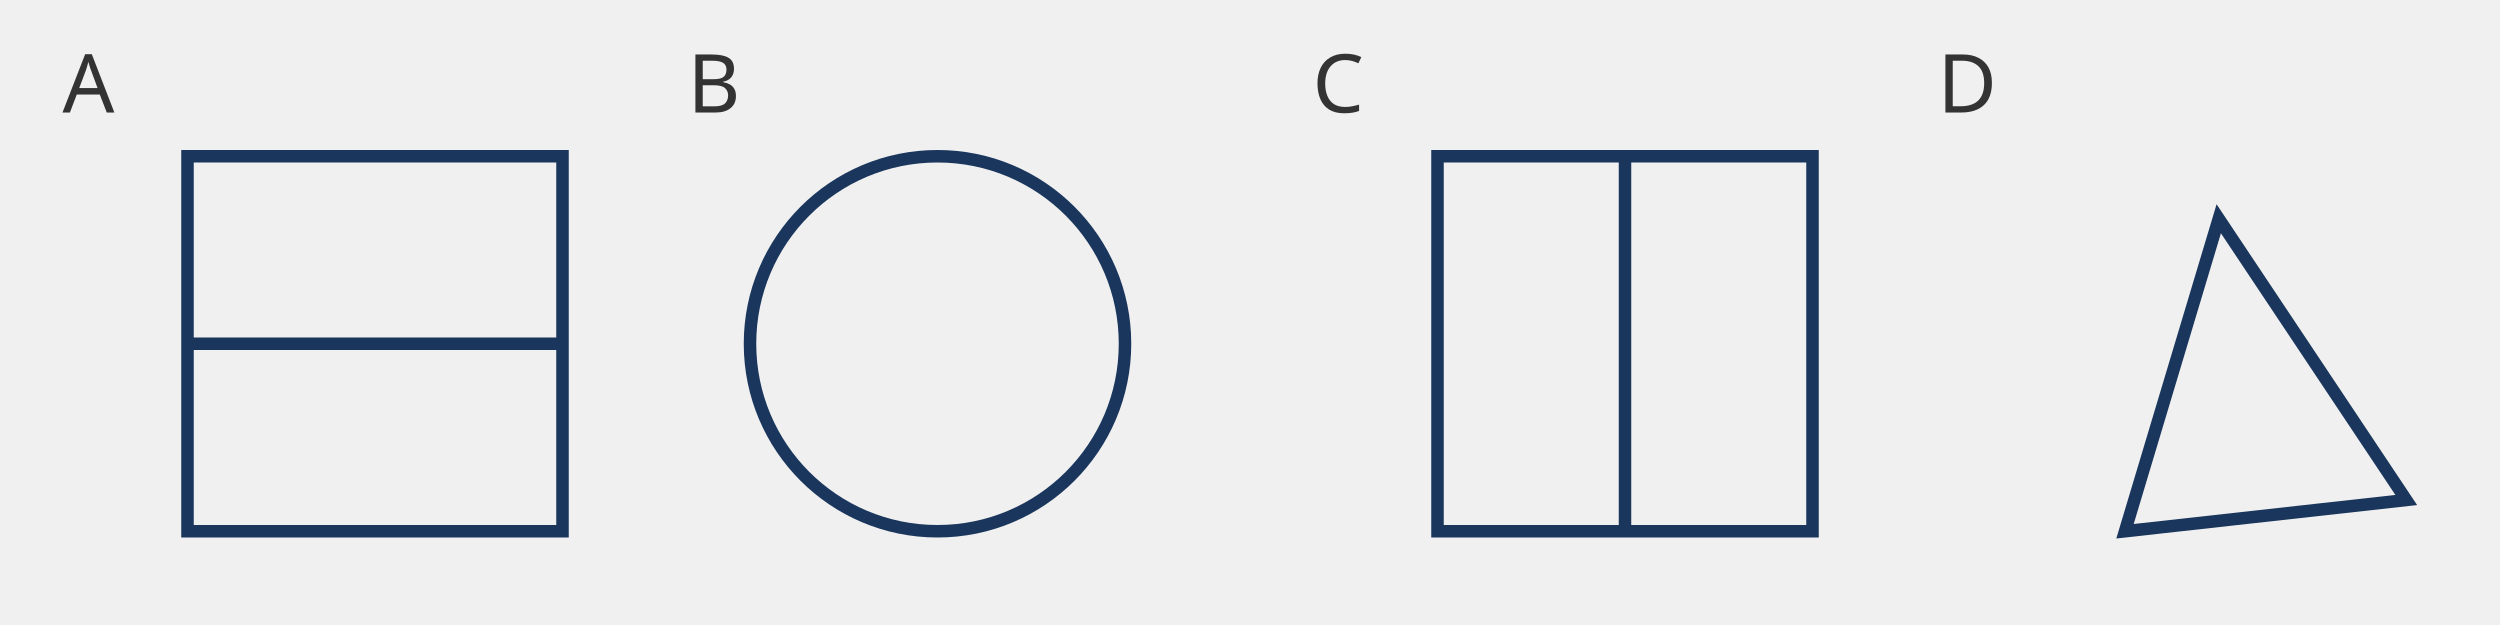
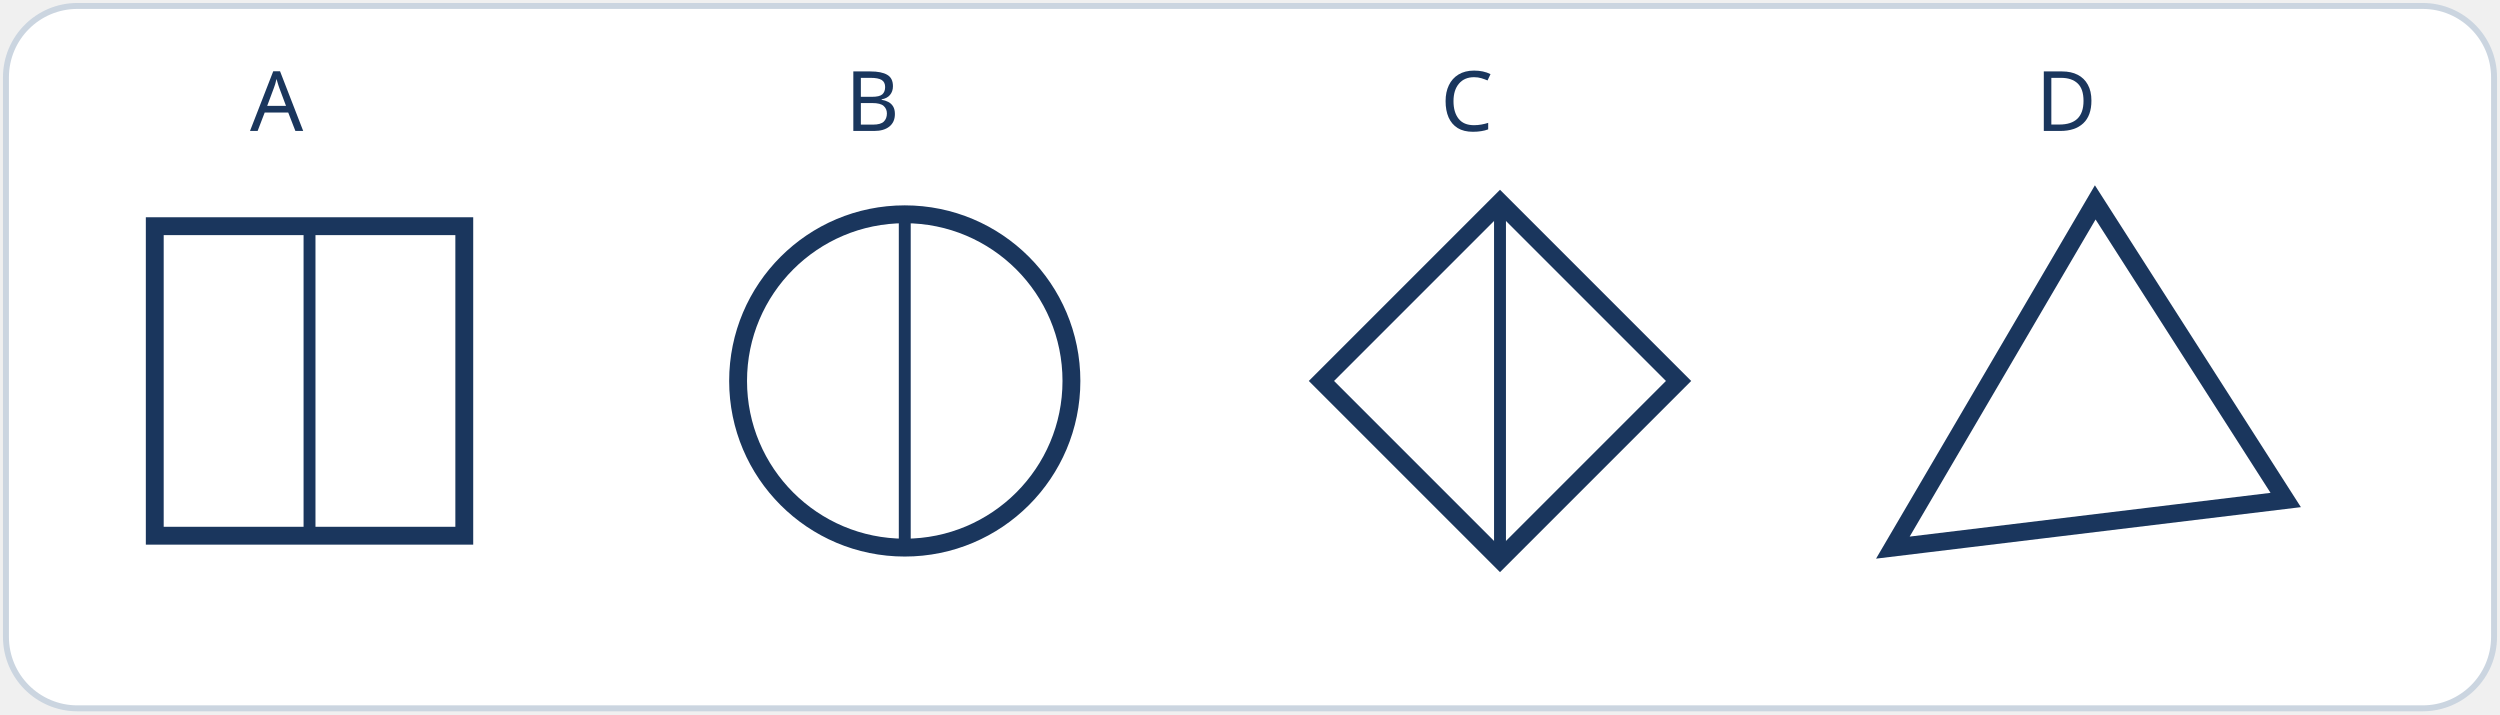
- <svg xmlns="http://www.w3.org/2000/svg" viewBox="0 0 400 100" width="400" height="100">
-   <text x="10" y="18" font-family="sans-serif" font-size="13" fill="#333">A</text>
-   <rect x="30" y="25" width="60" height="60" fill="none" stroke="#1a365d" stroke-width="2" />
-   <line x1="30" y1="55" x2="90" y2="55" stroke="#1a365d" stroke-width="2" />
-   <text x="110" y="18" font-family="sans-serif" font-size="13" fill="#333">B</text>
-   <circle cx="150" cy="55" r="30" fill="none" stroke="#1a365d" stroke-width="2" />
-   <text x="210" y="18" font-family="sans-serif" font-size="13" fill="#333">C</text>
-   <rect x="230" y="25" width="60" height="60" fill="none" stroke="#1a365d" stroke-width="2" />
-   <line x1="260" y1="25" x2="260" y2="85" stroke="#1a365d" stroke-width="2" />
-   <text x="310" y="18" font-family="sans-serif" font-size="13" fill="#333">D</text>
-   <polygon points="340,85 355,35 385,80" fill="none" stroke="#1a365d" stroke-width="2" />
+ <svg xmlns="http://www.w3.org/2000/svg" viewBox="0 0 420 120" width="420" height="120">
+   <rect x="1" y="1" width="418" height="118" rx="12" fill="#fff" stroke="#cbd5e0" />
+   <g font-family="sans-serif" font-size="14" fill="#1a365d">
+     <text x="42" y="22">A</text>
+     <text x="142" y="22">B</text>
+     <text x="242" y="22">C</text>
+     <text x="342" y="22">D</text>
+   </g>
+   <rect x="26" y="38" width="52" height="52" fill="none" stroke="#1a365d" stroke-width="3" />
+   <line x1="52" y1="38" x2="52" y2="90" stroke="#1a365d" stroke-width="2" />
+   <circle cx="152" cy="64" r="28" fill="none" stroke="#1a365d" stroke-width="3" />
+   <line x1="152" y1="36" x2="152" y2="92" stroke="#1a365d" stroke-width="2" />
+   <polygon points="252,34 282,64 252,94 222,64" fill="none" stroke="#1a365d" stroke-width="3" />
+   <line x1="252" y1="34" x2="252" y2="94" stroke="#1a365d" stroke-width="2" />
+   <polygon points="318,92 352,34 384,84" fill="none" stroke="#1a365d" stroke-width="3" />
</svg>
